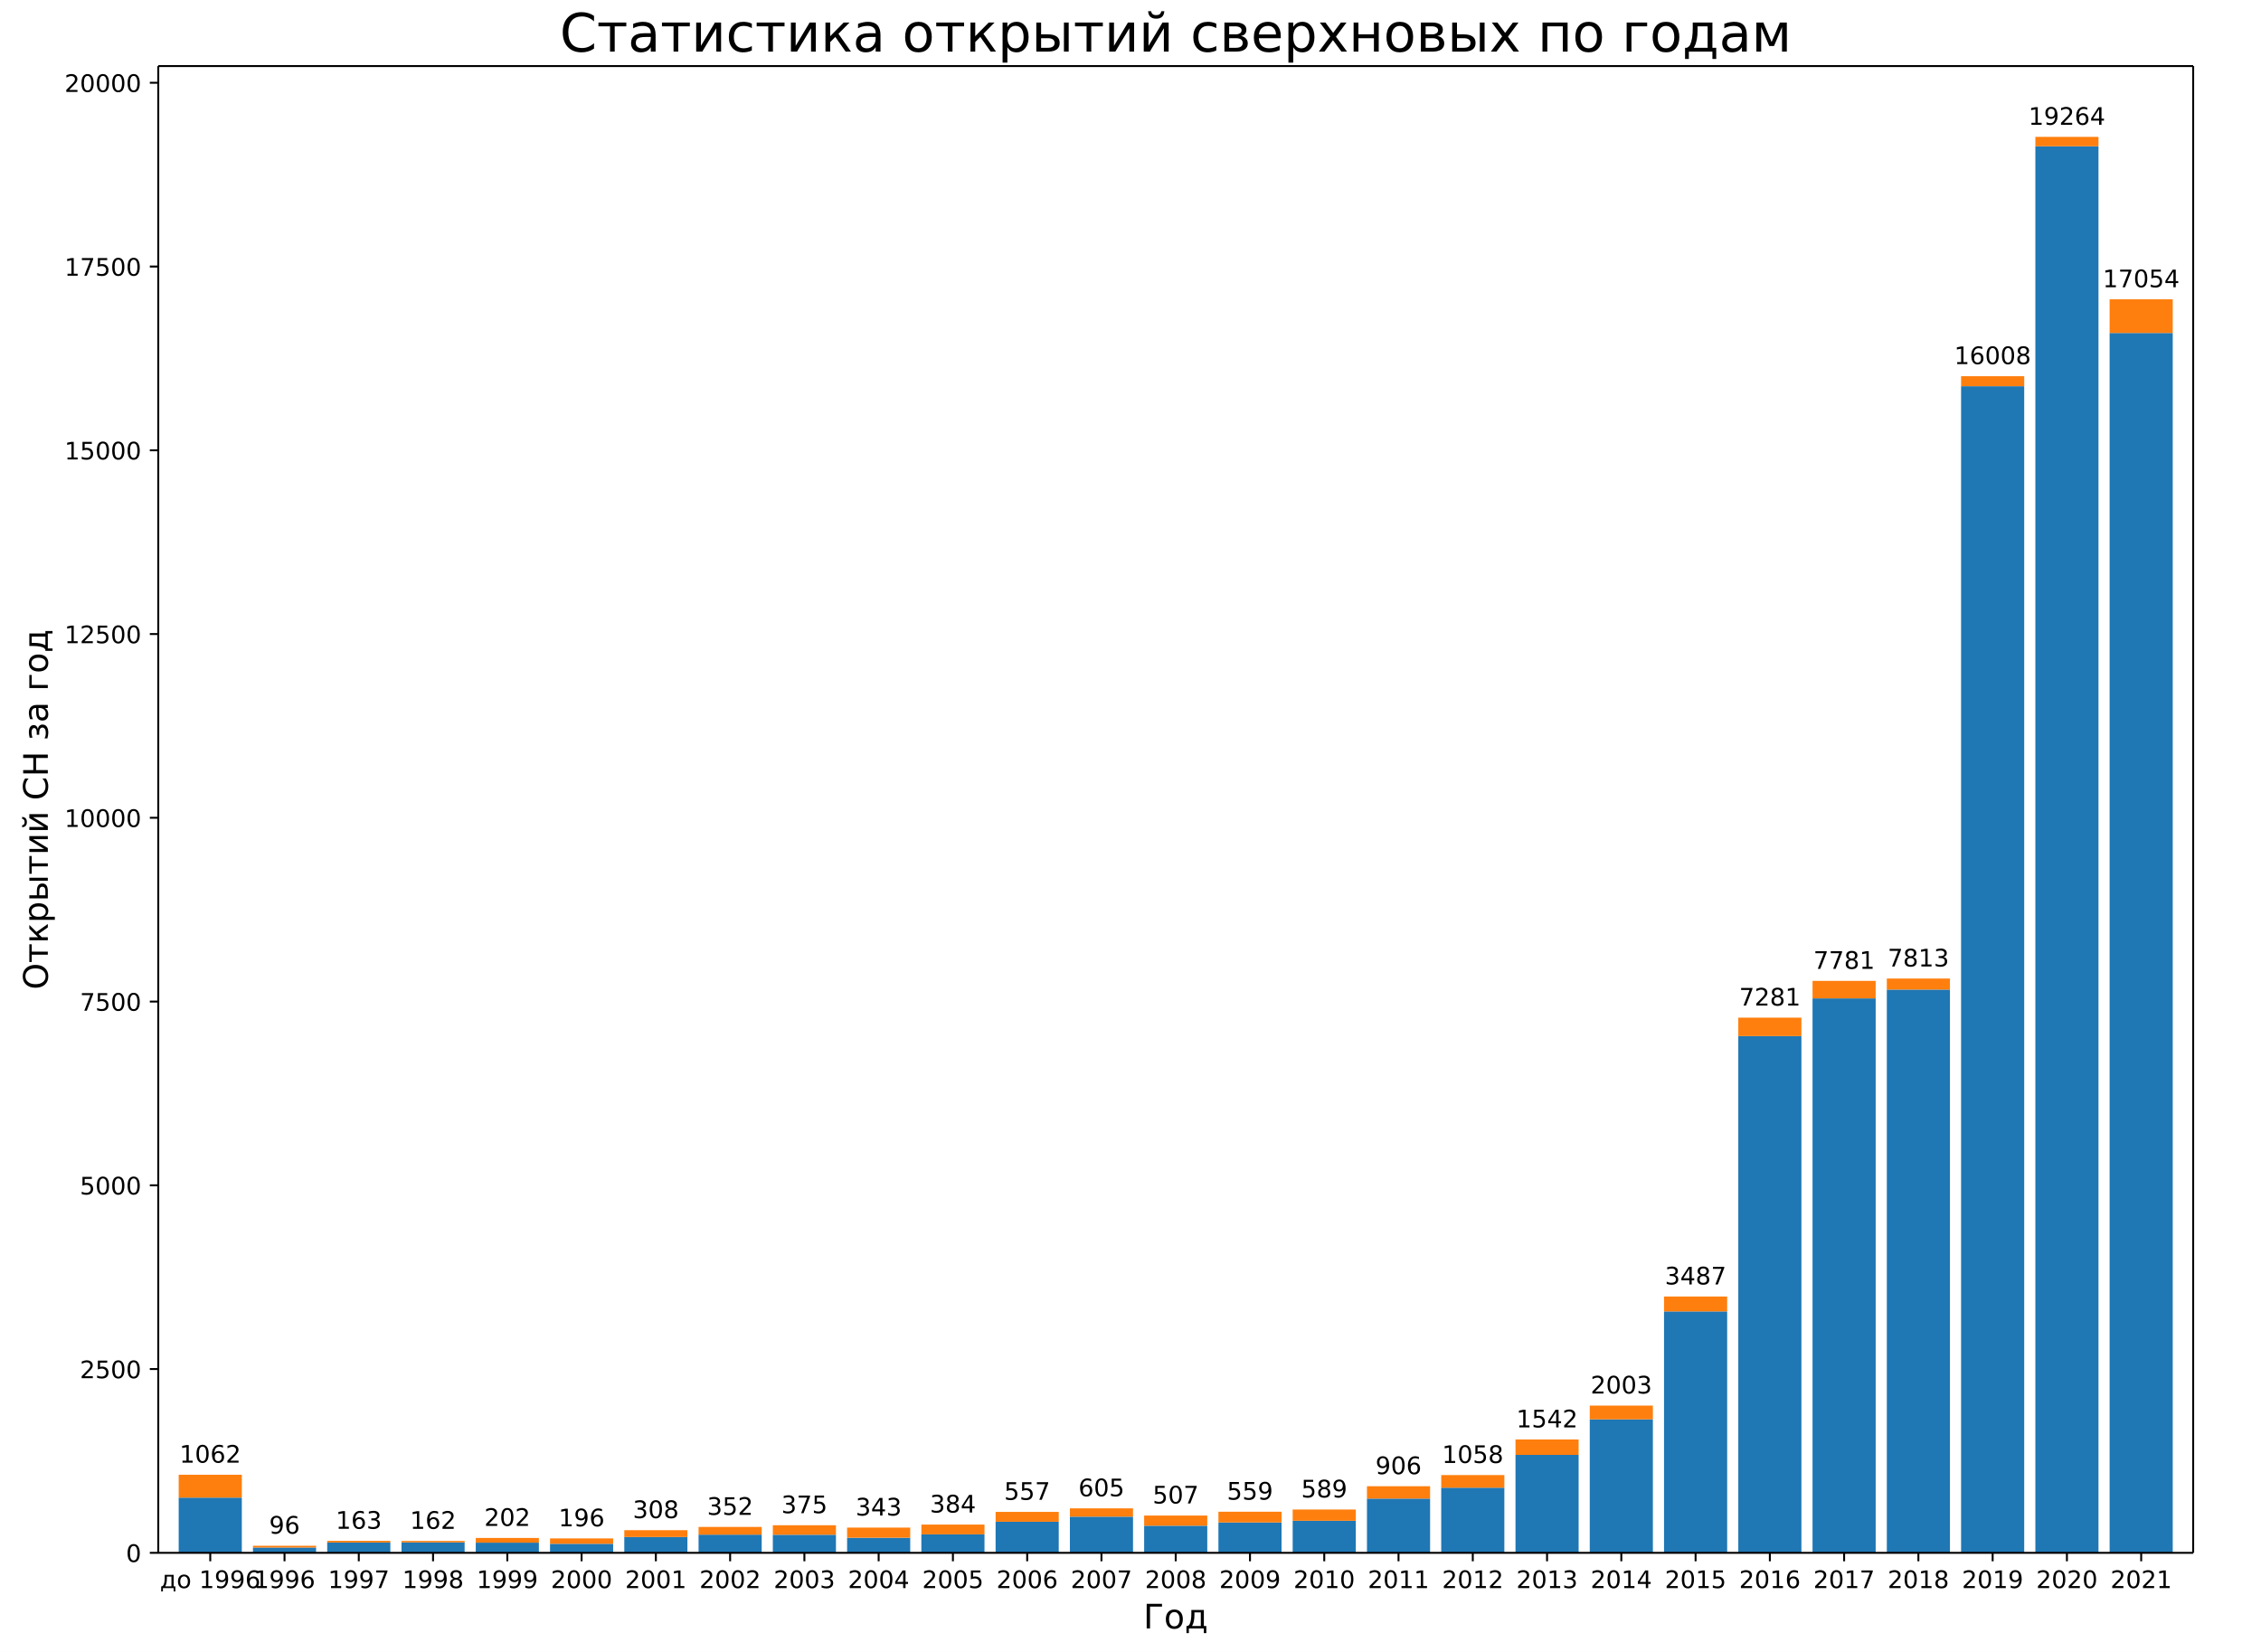
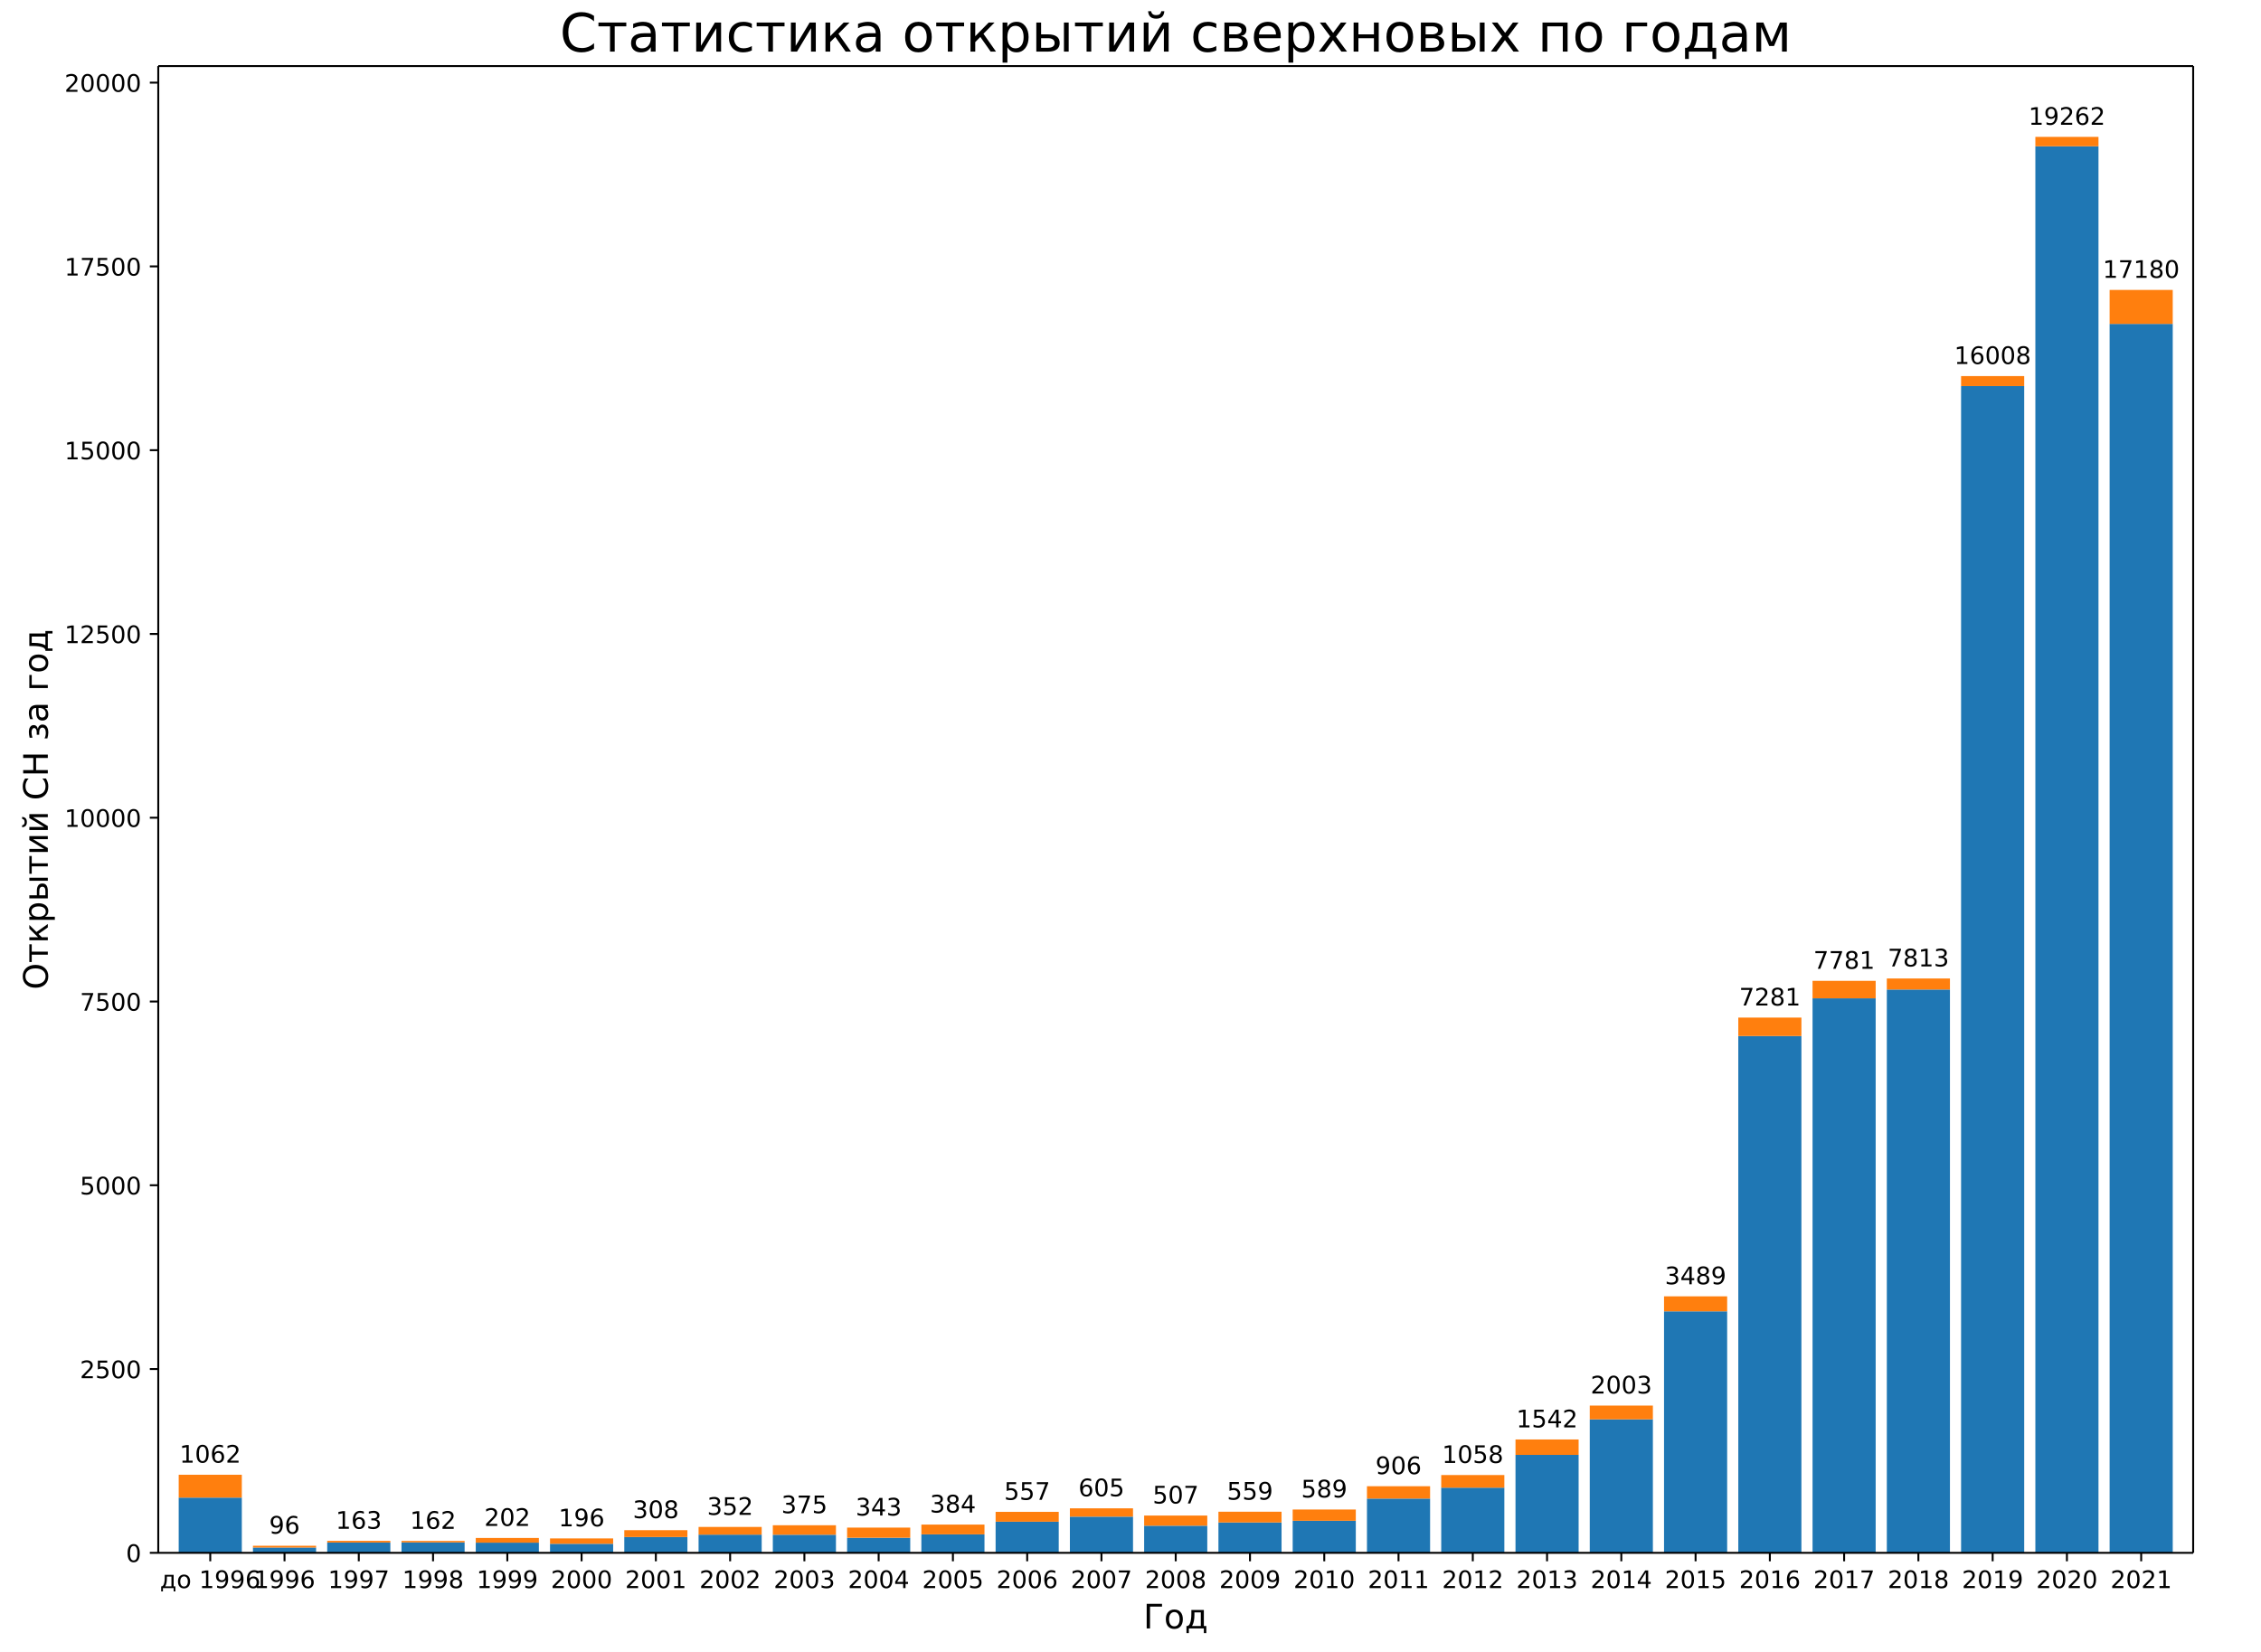
<svg xmlns="http://www.w3.org/2000/svg" xmlns:xlink="http://www.w3.org/1999/xlink" width="936pt" height="684pt" version="1.1" viewBox="0 0 936 684">
  <defs>
    <style type="text/css">*{stroke-linecap:butt;stroke-linejoin:round;}</style>
  </defs>
  <path d="m0 684h936v-684h-936z" fill="#fff" />
  <path d="m65.52 642.96h842.4v-615.6h-842.4z" fill="#fff" />
-   <path d="m73.975 642.96h26.133v-22.856h-26.133z" clip-path="url(#a)" fill="#1f77b4" />
-   <path d="m104.72 642.96h26.133v-2.191h-26.133z" clip-path="url(#a)" fill="#1f77b4" />
+   <path d="m73.975 642.96h26.133v-22.859h-26.133z" clip-path="url(#a)" fill="#1f77b4" />
+   <path d="m104.72 642.96h26.133v-2.192h-26.133z" clip-path="url(#a)" fill="#1f77b4" />
  <path d="m135.46 642.96h26.133v-4.261h-26.133z" clip-path="url(#a)" fill="#1f77b4" />
  <path d="m166.21 642.96h26.133v-4.322h-26.133z" clip-path="url(#a)" fill="#1f77b4" />
  <path d="m196.95 642.96h26.133v-4.2h-26.133z" clip-path="url(#a)" fill="#1f77b4" />
-   <path d="m227.7 642.96h26.133v-3.743h-26.133z" clip-path="url(#a)" fill="#1f77b4" />
-   <path d="m258.44 642.96h26.133v-6.543h-26.133z" clip-path="url(#a)" fill="#1f77b4" />
-   <path d="m289.19 642.96h26.133v-7.517h-26.133z" clip-path="url(#a)" fill="#1f77b4" />
-   <path d="m319.93 642.96h26.133v-7.487h-26.133z" clip-path="url(#a)" fill="#1f77b4" />
-   <path d="m350.68 642.96h26.133v-6.239h-26.133z" clip-path="url(#a)" fill="#1f77b4" />
-   <path d="m381.42 642.96h26.133v-7.639h-26.133z" clip-path="url(#a)" fill="#1f77b4" />
-   <path d="m412.16 642.96h26.133v-12.874h-26.133z" clip-path="url(#a)" fill="#1f77b4" />
-   <path d="m442.91 642.96h26.133v-14.974h-26.133z" clip-path="url(#a)" fill="#1f77b4" />
-   <path d="m473.65 642.96h26.133v-11.23h-26.133z" clip-path="url(#a)" fill="#1f77b4" />
-   <path d="m504.4 642.96h26.133v-12.569h-26.133z" clip-path="url(#a)" fill="#1f77b4" />
-   <path d="m535.14 642.96h26.133v-13.269h-26.133z" clip-path="url(#a)" fill="#1f77b4" />
-   <path d="m565.89 642.96h26.133v-22.46h-26.133z" clip-path="url(#a)" fill="#1f77b4" />
-   <path d="m596.63 642.96h26.133v-26.965h-26.133z" clip-path="url(#a)" fill="#1f77b4" />
-   <path d="m627.38 642.96h26.133v-40.538h-26.133z" clip-path="url(#a)" fill="#1f77b4" />
-   <path d="m658.12 642.96h26.133v-55.269h-26.133z" clip-path="url(#a)" fill="#1f77b4" />
-   <path d="m688.87 642.96h26.133v-99.946h-26.133z" clip-path="url(#a)" fill="#1f77b4" />
-   <path d="m719.61 642.96h26.133v-213.95h-26.133z" clip-path="url(#a)" fill="#1f77b4" />
-   <path d="m750.35 642.96h26.133v-229.57h-26.133z" clip-path="url(#a)" fill="#1f77b4" />
-   <path d="m781.1 642.96h26.133v-233.22h-26.133z" clip-path="url(#a)" fill="#1f77b4" />
-   <path d="m811.84 642.96h26.133v-483.05h-26.133z" clip-path="url(#a)" fill="#1f77b4" />
+   <path d="m227.7 642.96h26.133v-3.744h-26.133z" clip-path="url(#a)" fill="#1f77b4" />
+   <path d="m258.44 642.96h26.133v-6.544h-26.133z" clip-path="url(#a)" fill="#1f77b4" />
+   <path d="m289.19 642.96h26.133v-7.518h-26.133z" clip-path="url(#a)" fill="#1f77b4" />
+   <path d="m319.93 642.96h26.133v-7.488h-26.133z" clip-path="url(#a)" fill="#1f77b4" />
+   <path d="m350.68 642.96h26.133v-6.24h-26.133z" clip-path="url(#a)" fill="#1f77b4" />
+   <path d="m381.42 642.96h26.133v-7.64h-26.133z" clip-path="url(#a)" fill="#1f77b4" />
+   <path d="m412.16 642.96h26.133v-12.875h-26.133z" clip-path="url(#a)" fill="#1f77b4" />
+   <path d="m442.91 642.96h26.133v-14.975h-26.133z" clip-path="url(#a)" fill="#1f77b4" />
+   <path d="m473.65 642.96h26.133v-11.231h-26.133z" clip-path="url(#a)" fill="#1f77b4" />
+   <path d="m504.4 642.96h26.133v-12.571h-26.133z" clip-path="url(#a)" fill="#1f77b4" />
+   <path d="m535.14 642.96h26.133v-13.271h-26.133z" clip-path="url(#a)" fill="#1f77b4" />
+   <path d="m565.89 642.96h26.133v-22.463h-26.133z" clip-path="url(#a)" fill="#1f77b4" />
+   <path d="m596.63 642.96h26.133v-26.968h-26.133z" clip-path="url(#a)" fill="#1f77b4" />
+   <path d="m627.38 642.96h26.133v-40.543h-26.133z" clip-path="url(#a)" fill="#1f77b4" />
+   <path d="m658.12 642.96h26.133v-55.274h-26.133z" clip-path="url(#a)" fill="#1f77b4" />
+   <path d="m688.87 642.96h26.133v-99.987h-26.133z" clip-path="url(#a)" fill="#1f77b4" />
+   <path d="m719.61 642.96h26.133v-213.98h-26.133z" clip-path="url(#a)" fill="#1f77b4" />
+   <path d="m750.35 642.96h26.133v-229.59h-26.133z" clip-path="url(#a)" fill="#1f77b4" />
+   <path d="m781.1 642.96h26.133v-233.24h-26.133z" clip-path="url(#a)" fill="#1f77b4" />
+   <path d="m811.84 642.96h26.133v-483.1h-26.133z" clip-path="url(#a)" fill="#1f77b4" />
  <path d="m842.59 642.96h26.133v-582.39h-26.133z" clip-path="url(#a)" fill="#1f77b4" />
-   <path d="m873.33 642.96h26.133v-505.09h-26.133z" clip-path="url(#a)" fill="#1f77b4" />
-   <path d="m73.975 620.1h26.133v-9.465h-26.133z" clip-path="url(#a)" fill="#ff7f0e" />
-   <path d="m104.72 640.77h26.133v-0.73h-26.133z" clip-path="url(#a)" fill="#ff7f0e" />
+   <path d="m873.33 642.96h26.133v-508.85h-26.133z" clip-path="url(#a)" fill="#1f77b4" />
+   <path d="m73.975 620.1h26.133v-9.466h-26.133z" clip-path="url(#a)" fill="#ff7f0e" />
+   <path d="m104.72 640.77h26.133v-0.731h-26.133z" clip-path="url(#a)" fill="#ff7f0e" />
  <path d="m135.46 638.7h26.133v-0.7h-26.133z" clip-path="url(#a)" fill="#ff7f0e" />
  <path d="m166.21 638.64h26.133v-0.609h-26.133z" clip-path="url(#a)" fill="#ff7f0e" />
  <path d="m196.95 638.76h26.133v-1.948h-26.133z" clip-path="url(#a)" fill="#ff7f0e" />
  <path d="m227.7 639.22h26.133v-2.222h-26.133z" clip-path="url(#a)" fill="#ff7f0e" />
-   <path d="m258.44 636.42h26.133v-2.83h-26.133z" clip-path="url(#a)" fill="#ff7f0e" />
+   <path d="m258.44 636.42h26.133v-2.831h-26.133z" clip-path="url(#a)" fill="#ff7f0e" />
  <path d="m289.19 635.44h26.133v-3.196h-26.133z" clip-path="url(#a)" fill="#ff7f0e" />
  <path d="m319.93 635.47h26.133v-3.926h-26.133z" clip-path="url(#a)" fill="#ff7f0e" />
  <path d="m350.68 636.72h26.133v-4.2h-26.133z" clip-path="url(#a)" fill="#ff7f0e" />
  <path d="m381.42 635.32h26.133v-4.048h-26.133z" clip-path="url(#a)" fill="#ff7f0e" />
-   <path d="m412.16 630.09h26.133v-4.078h-26.133z" clip-path="url(#a)" fill="#ff7f0e" />
-   <path d="m442.91 627.99h26.133v-3.439h-26.133z" clip-path="url(#a)" fill="#ff7f0e" />
+   <path d="m412.16 630.08h26.133v-4.079h-26.133z" clip-path="url(#a)" fill="#ff7f0e" />
+   <path d="m442.91 627.98h26.133v-3.439h-26.133z" clip-path="url(#a)" fill="#ff7f0e" />
  <path d="m473.65 631.73h26.133v-4.2h-26.133z" clip-path="url(#a)" fill="#ff7f0e" />
-   <path d="m504.4 630.39h26.133v-4.443h-26.133z" clip-path="url(#a)" fill="#ff7f0e" />
-   <path d="m535.14 629.69h26.133v-4.656h-26.133z" clip-path="url(#a)" fill="#ff7f0e" />
-   <path d="m565.89 620.5h26.133v-5.113h-26.133z" clip-path="url(#a)" fill="#ff7f0e" />
-   <path d="m596.63 616h26.133v-5.235h-26.133z" clip-path="url(#a)" fill="#ff7f0e" />
-   <path d="m627.38 602.42h26.133v-6.391h-26.133z" clip-path="url(#a)" fill="#ff7f0e" />
-   <path d="m658.12 587.69h26.133v-5.691h-26.133z" clip-path="url(#a)" fill="#ff7f0e" />
-   <path d="m688.87 543.01h26.133v-6.178h-26.133z" clip-path="url(#a)" fill="#ff7f0e" />
-   <path d="m719.61 429.01h26.133v-7.639h-26.133z" clip-path="url(#a)" fill="#ff7f0e" />
-   <path d="m750.35 413.39h26.133v-7.243h-26.133z" clip-path="url(#a)" fill="#ff7f0e" />
-   <path d="m781.1 409.74h26.133v-4.565h-26.133z" clip-path="url(#a)" fill="#ff7f0e" />
-   <path d="m811.84 159.91h26.133v-4.139h-26.133z" clip-path="url(#a)" fill="#ff7f0e" />
+   <path d="m504.4 630.39h26.133v-4.444h-26.133z" clip-path="url(#a)" fill="#ff7f0e" />
+   <path d="m535.14 629.69h26.133v-4.657h-26.133z" clip-path="url(#a)" fill="#ff7f0e" />
+   <path d="m565.89 620.5h26.133v-5.114h-26.133z" clip-path="url(#a)" fill="#ff7f0e" />
+   <path d="m596.63 615.99h26.133v-5.235h-26.133z" clip-path="url(#a)" fill="#ff7f0e" />
+   <path d="m627.38 602.42h26.133v-6.392h-26.133z" clip-path="url(#a)" fill="#ff7f0e" />
+   <path d="m658.12 587.69h26.133v-5.692h-26.133z" clip-path="url(#a)" fill="#ff7f0e" />
+   <path d="m688.87 542.97h26.133v-6.209h-26.133z" clip-path="url(#a)" fill="#ff7f0e" />
+   <path d="m719.61 428.98h26.133v-7.64h-26.133z" clip-path="url(#a)" fill="#ff7f0e" />
+   <path d="m750.35 413.37h26.133v-7.244h-26.133z" clip-path="url(#a)" fill="#ff7f0e" />
+   <path d="m781.1 409.72h26.133v-4.566h-26.133z" clip-path="url(#a)" fill="#ff7f0e" />
+   <path d="m811.84 159.86h26.133v-4.139h-26.133z" clip-path="url(#a)" fill="#ff7f0e" />
  <path d="m842.59 60.57h26.133v-3.896h-26.133z" clip-path="url(#a)" fill="#ff7f0e" />
-   <path d="m873.33 137.87h26.133v-13.939h-26.133z" clip-path="url(#a)" fill="#ff7f0e" />
+   <path d="m873.33 134.11h26.133v-14.062h-26.133z" clip-path="url(#a)" fill="#ff7f0e" />
  <defs>
    <path id="b" d="m0 0v3.5" stroke="#000" stroke-width=".8" />
  </defs>
  <use x="87.041" y="642.96" stroke="#000000" stroke-width=".8" xlink:href="#b" />
  <text transform="rotate(-0 87.041 657.56)" x="87.041" y="657.558" font-family="DejaVu Sans" font-size="10px" text-anchor="middle">до 1996</text>
  <use x="117.786" y="642.96" stroke="#000000" stroke-width=".8" xlink:href="#b" />
  <text transform="rotate(-0 117.79 657.56)" x="117.786" y="657.558" font-family="DejaVu Sans" font-size="10px" text-anchor="middle">1996</text>
  <use x="148.53" y="642.96" stroke="#000000" stroke-width=".8" xlink:href="#b" />
  <text transform="rotate(-0 148.53 657.56)" x="148.53" y="657.558" font-family="DejaVu Sans" font-size="10px" text-anchor="middle">1997</text>
  <use x="179.275" y="642.96" stroke="#000000" stroke-width=".8" xlink:href="#b" />
  <text transform="rotate(-0 179.27 657.56)" x="179.275" y="657.558" font-family="DejaVu Sans" font-size="10px" text-anchor="middle">1998</text>
  <use x="210.019" y="642.96" stroke="#000000" stroke-width=".8" xlink:href="#b" />
  <text transform="rotate(-0 210.02 657.56)" x="210.019" y="657.558" font-family="DejaVu Sans" font-size="10px" text-anchor="middle">1999</text>
  <use x="240.764" y="642.96" stroke="#000000" stroke-width=".8" xlink:href="#b" />
  <text transform="rotate(-0 240.76 657.56)" x="240.764" y="657.558" font-family="DejaVu Sans" font-size="10px" text-anchor="middle">2000</text>
  <use x="271.508" y="642.96" stroke="#000000" stroke-width=".8" xlink:href="#b" />
  <text transform="rotate(-0 271.51 657.56)" x="271.508" y="657.558" font-family="DejaVu Sans" font-size="10px" text-anchor="middle">2001</text>
  <use x="302.253" y="642.96" stroke="#000000" stroke-width=".8" xlink:href="#b" />
  <text transform="rotate(-0 302.25 657.56)" x="302.253" y="657.558" font-family="DejaVu Sans" font-size="10px" text-anchor="middle">2002</text>
  <use x="332.997" y="642.96" stroke="#000000" stroke-width=".8" xlink:href="#b" />
  <text transform="rotate(-0 333 657.56)" x="332.997" y="657.558" font-family="DejaVu Sans" font-size="10px" text-anchor="middle">2003</text>
  <use x="363.742" y="642.96" stroke="#000000" stroke-width=".8" xlink:href="#b" />
  <text transform="rotate(-0 363.74 657.56)" x="363.742" y="657.558" font-family="DejaVu Sans" font-size="10px" text-anchor="middle">2004</text>
  <use x="394.486" y="642.96" stroke="#000000" stroke-width=".8" xlink:href="#b" />
  <text transform="rotate(-0 394.49 657.56)" x="394.486" y="657.558" font-family="DejaVu Sans" font-size="10px" text-anchor="middle">2005</text>
  <use x="425.231" y="642.96" stroke="#000000" stroke-width=".8" xlink:href="#b" />
  <text transform="rotate(-0 425.23 657.56)" x="425.231" y="657.558" font-family="DejaVu Sans" font-size="10px" text-anchor="middle">2006</text>
  <use x="455.975" y="642.96" stroke="#000000" stroke-width=".8" xlink:href="#b" />
  <text transform="rotate(-0 455.98 657.56)" x="455.975" y="657.558" font-family="DejaVu Sans" font-size="10px" text-anchor="middle">2007</text>
  <use x="486.72" y="642.96" stroke="#000000" stroke-width=".8" xlink:href="#b" />
  <text transform="rotate(-0 486.72 657.56)" x="486.72" y="657.558" font-family="DejaVu Sans" font-size="10px" text-anchor="middle">2008</text>
  <use x="517.465" y="642.96" stroke="#000000" stroke-width=".8" xlink:href="#b" />
  <text transform="rotate(-0 517.46 657.56)" x="517.465" y="657.558" font-family="DejaVu Sans" font-size="10px" text-anchor="middle">2009</text>
  <use x="548.209" y="642.96" stroke="#000000" stroke-width=".8" xlink:href="#b" />
  <text transform="rotate(-0 548.21 657.56)" x="548.209" y="657.558" font-family="DejaVu Sans" font-size="10px" text-anchor="middle">2010</text>
  <use x="578.954" y="642.96" stroke="#000000" stroke-width=".8" xlink:href="#b" />
  <text transform="rotate(-0 578.95 657.56)" x="578.954" y="657.558" font-family="DejaVu Sans" font-size="10px" text-anchor="middle">2011</text>
  <use x="609.698" y="642.96" stroke="#000000" stroke-width=".8" xlink:href="#b" />
  <text transform="rotate(-0 609.7 657.56)" x="609.698" y="657.558" font-family="DejaVu Sans" font-size="10px" text-anchor="middle">2012</text>
  <use x="640.443" y="642.96" stroke="#000000" stroke-width=".8" xlink:href="#b" />
  <text transform="rotate(-0 640.44 657.56)" x="640.443" y="657.558" font-family="DejaVu Sans" font-size="10px" text-anchor="middle">2013</text>
  <use x="671.187" y="642.96" stroke="#000000" stroke-width=".8" xlink:href="#b" />
  <text transform="rotate(-0 671.19 657.56)" x="671.187" y="657.558" font-family="DejaVu Sans" font-size="10px" text-anchor="middle">2014</text>
  <use x="701.932" y="642.96" stroke="#000000" stroke-width=".8" xlink:href="#b" />
  <text transform="rotate(-0 701.93 657.56)" x="701.932" y="657.558" font-family="DejaVu Sans" font-size="10px" text-anchor="middle">2015</text>
  <use x="732.676" y="642.96" stroke="#000000" stroke-width=".8" xlink:href="#b" />
  <text transform="rotate(-0 732.68 657.56)" x="732.676" y="657.558" font-family="DejaVu Sans" font-size="10px" text-anchor="middle">2016</text>
  <use x="763.421" y="642.96" stroke="#000000" stroke-width=".8" xlink:href="#b" />
  <text transform="rotate(-0 763.42 657.56)" x="763.421" y="657.558" font-family="DejaVu Sans" font-size="10px" text-anchor="middle">2017</text>
  <use x="794.165" y="642.96" stroke="#000000" stroke-width=".8" xlink:href="#b" />
  <text transform="rotate(-0 794.17 657.56)" x="794.165" y="657.558" font-family="DejaVu Sans" font-size="10px" text-anchor="middle">2018</text>
  <use x="824.91" y="642.96" stroke="#000000" stroke-width=".8" xlink:href="#b" />
  <text transform="rotate(-0 824.91 657.56)" x="824.91" y="657.558" font-family="DejaVu Sans" font-size="10px" text-anchor="middle">2019</text>
  <use x="855.654" y="642.96" stroke="#000000" stroke-width=".8" xlink:href="#b" />
  <text transform="rotate(-0 855.65 657.56)" x="855.654" y="657.558" font-family="DejaVu Sans" font-size="10px" text-anchor="middle">2020</text>
  <use x="886.399" y="642.96" stroke="#000000" stroke-width=".8" xlink:href="#b" />
  <text transform="rotate(-0 886.4 657.56)" x="886.399" y="657.558" font-family="DejaVu Sans" font-size="10px" text-anchor="middle">2021</text>
  <text transform="rotate(-0 486.72 674.28)" x="486.72" y="674.276" font-family="DejaVu Sans" font-size="14px" text-anchor="middle">Год</text>
  <defs>
    <path id="c" d="m0 0h-3.5" stroke="#000" stroke-width=".8" />
  </defs>
  <use x="65.52" y="642.96" stroke="#000000" stroke-width=".8" xlink:href="#c" />
  <text transform="rotate(-0 58.52 646.76)" x="58.52" y="646.759" font-family="DejaVu Sans" font-size="10px" text-anchor="end">0</text>
-   <use x="65.52" y="566.874" stroke="#000000" stroke-width=".8" xlink:href="#c" />
-   <text transform="rotate(-0 58.52 570.67)" x="58.52" y="570.674" font-family="DejaVu Sans" font-size="10px" text-anchor="end">2500</text>
-   <use x="65.52" y="490.789" stroke="#000000" stroke-width=".8" xlink:href="#c" />
-   <text transform="rotate(-0 58.52 494.59)" x="58.52" y="494.588" font-family="DejaVu Sans" font-size="10px" text-anchor="end">5000</text>
-   <use x="65.52" y="414.703" stroke="#000000" stroke-width=".8" xlink:href="#c" />
-   <text transform="rotate(-0 58.52 418.5)" x="58.52" y="418.502" font-family="DejaVu Sans" font-size="10px" text-anchor="end">7500</text>
-   <use x="65.52" y="338.617" stroke="#000000" stroke-width=".8" xlink:href="#c" />
-   <text transform="rotate(-0 58.52 342.42)" x="58.52" y="342.417" font-family="DejaVu Sans" font-size="10px" text-anchor="end">10000</text>
-   <use x="65.52" y="262.532" stroke="#000000" stroke-width=".8" xlink:href="#c" />
-   <text transform="rotate(-0 58.52 266.33)" x="58.52" y="266.331" font-family="DejaVu Sans" font-size="10px" text-anchor="end">12500</text>
-   <use x="65.52" y="186.446" stroke="#000000" stroke-width=".8" xlink:href="#c" />
-   <text transform="rotate(-0 58.52 190.25)" x="58.52" y="190.245" font-family="DejaVu Sans" font-size="10px" text-anchor="end">15000</text>
-   <use x="65.52" y="110.36" stroke="#000000" stroke-width=".8" xlink:href="#c" />
-   <text transform="rotate(-0 58.52 114.16)" x="58.52" y="114.16" font-family="DejaVu Sans" font-size="10px" text-anchor="end">17500</text>
-   <use x="65.52" y="34.275" stroke="#000000" stroke-width=".8" xlink:href="#c" />
-   <text transform="rotate(-0 58.52 38.074)" x="58.52" y="38.074" font-family="DejaVu Sans" font-size="10px" text-anchor="end">20000</text>
+   <use x="65.52" y="566.866" stroke="#000000" stroke-width=".8" xlink:href="#c" />
+   <text transform="rotate(-0 58.52 570.67)" x="58.52" y="570.666" font-family="DejaVu Sans" font-size="10px" text-anchor="end">2500</text>
+   <use x="65.52" y="490.773" stroke="#000000" stroke-width=".8" xlink:href="#c" />
+   <text transform="rotate(-0 58.52 494.57)" x="58.52" y="494.572" font-family="DejaVu Sans" font-size="10px" text-anchor="end">5000</text>
+   <use x="65.52" y="414.679" stroke="#000000" stroke-width=".8" xlink:href="#c" />
+   <text transform="rotate(-0 58.52 418.48)" x="58.52" y="418.479" font-family="DejaVu Sans" font-size="10px" text-anchor="end">7500</text>
+   <use x="65.52" y="338.586" stroke="#000000" stroke-width=".8" xlink:href="#c" />
+   <text transform="rotate(-0 58.52 342.38)" x="58.52" y="342.385" font-family="DejaVu Sans" font-size="10px" text-anchor="end">10000</text>
+   <use x="65.52" y="262.492" stroke="#000000" stroke-width=".8" xlink:href="#c" />
+   <text transform="rotate(-0 58.52 266.29)" x="58.52" y="266.291" font-family="DejaVu Sans" font-size="10px" text-anchor="end">12500</text>
+   <use x="65.52" y="186.399" stroke="#000000" stroke-width=".8" xlink:href="#c" />
+   <text transform="rotate(-0 58.52 190.2)" x="58.52" y="190.198" font-family="DejaVu Sans" font-size="10px" text-anchor="end">15000</text>
+   <use x="65.52" y="110.305" stroke="#000000" stroke-width=".8" xlink:href="#c" />
+   <text transform="rotate(-0 58.52 114.1)" x="58.52" y="114.104" font-family="DejaVu Sans" font-size="10px" text-anchor="end">17500</text>
+   <use x="65.52" y="34.211" stroke="#000000" stroke-width=".8" xlink:href="#c" />
+   <text transform="rotate(-0 58.52 38.011)" x="58.52" y="38.011" font-family="DejaVu Sans" font-size="10px" text-anchor="end">20000</text>
  <text transform="rotate(-90 19.796 335.16)" x="19.796" y="335.16" font-family="DejaVu Sans" font-size="14px" text-anchor="middle">Открытий СН за год</text>
  <path d="m65.52 642.96v-615.6" fill="none" stroke="#000" stroke-linecap="square" stroke-width=".8" />
  <path d="m907.92 642.96v-615.6" fill="none" stroke="#000" stroke-linecap="square" stroke-width=".8" />
  <path d="m65.52 642.96h842.4" fill="none" stroke="#000" stroke-linecap="square" stroke-width=".8" />
  <path d="m65.52 27.36h842.4" fill="none" stroke="#000" stroke-linecap="square" stroke-width=".8" />
-   <text transform="rotate(-0 87.041 605.64)" x="87.041" y="605.639" font-family="DejaVu Sans" font-size="10px" text-anchor="middle">1062</text>
+   <text transform="rotate(-0 87.041 605.64)" x="87.041" y="605.635" font-family="DejaVu Sans" font-size="10px" text-anchor="middle">1062</text>
  <text transform="rotate(-0 117.79 635.04)" x="117.786" y="635.038" font-family="DejaVu Sans" font-size="10px" text-anchor="middle">96</text>
  <text transform="rotate(-0 148.53 633)" x="148.53" y="632.999" font-family="DejaVu Sans" font-size="10px" text-anchor="middle">163</text>
-   <text transform="rotate(-0 179.27 633.03)" x="179.275" y="633.03" font-family="DejaVu Sans" font-size="10px" text-anchor="middle">162</text>
+   <text transform="rotate(-0 179.27 633.03)" x="179.275" y="633.029" font-family="DejaVu Sans" font-size="10px" text-anchor="middle">162</text>
  <text transform="rotate(-0 210.02 631.81)" x="210.019" y="631.812" font-family="DejaVu Sans" font-size="10px" text-anchor="middle">202</text>
-   <text transform="rotate(-0 240.76 631.99)" x="240.764" y="631.995" font-family="DejaVu Sans" font-size="10px" text-anchor="middle">196</text>
-   <text transform="rotate(-0 271.51 628.59)" x="271.508" y="628.586" font-family="DejaVu Sans" font-size="10px" text-anchor="middle">308</text>
-   <text transform="rotate(-0 302.25 627.25)" x="302.253" y="627.247" font-family="DejaVu Sans" font-size="10px" text-anchor="middle">352</text>
-   <text transform="rotate(-0 333 626.55)" x="332.997" y="626.547" font-family="DejaVu Sans" font-size="10px" text-anchor="middle">375</text>
-   <text transform="rotate(-0 363.74 627.52)" x="363.742" y="627.521" font-family="DejaVu Sans" font-size="10px" text-anchor="middle">343</text>
-   <text transform="rotate(-0 394.49 626.27)" x="394.486" y="626.273" font-family="DejaVu Sans" font-size="10px" text-anchor="middle">384</text>
-   <text transform="rotate(-0 425.23 621.01)" x="425.231" y="621.008" font-family="DejaVu Sans" font-size="10px" text-anchor="middle">557</text>
-   <text transform="rotate(-0 455.98 619.55)" x="455.975" y="619.547" font-family="DejaVu Sans" font-size="10px" text-anchor="middle">605</text>
-   <text transform="rotate(-0 486.72 622.53)" x="486.72" y="622.53" font-family="DejaVu Sans" font-size="10px" text-anchor="middle">507</text>
-   <text transform="rotate(-0 517.46 620.95)" x="517.465" y="620.947" font-family="DejaVu Sans" font-size="10px" text-anchor="middle">559</text>
-   <text transform="rotate(-0 548.21 620.03)" x="548.209" y="620.034" font-family="DejaVu Sans" font-size="10px" text-anchor="middle">589</text>
-   <text transform="rotate(-0 578.95 610.39)" x="578.954" y="610.387" font-family="DejaVu Sans" font-size="10px" text-anchor="middle">906</text>
-   <text transform="rotate(-0 609.7 605.76)" x="609.698" y="605.761" font-family="DejaVu Sans" font-size="10px" text-anchor="middle">1058</text>
-   <text transform="rotate(-0 640.44 591.03)" x="640.443" y="591.03" font-family="DejaVu Sans" font-size="10px" text-anchor="middle">1542</text>
-   <text transform="rotate(-0 671.19 577)" x="671.187" y="577" font-family="DejaVu Sans" font-size="10px" text-anchor="middle">2003</text>
-   <text transform="rotate(-0 701.93 531.84)" x="701.932" y="531.836" font-family="DejaVu Sans" font-size="10px" text-anchor="middle">3487</text>
-   <text transform="rotate(-0 732.68 416.37)" x="732.676" y="416.368" font-family="DejaVu Sans" font-size="10px" text-anchor="middle">7281</text>
-   <text transform="rotate(-0 763.42 401.15)" x="763.421" y="401.151" font-family="DejaVu Sans" font-size="10px" text-anchor="middle">7781</text>
-   <text transform="rotate(-0 794.17 400.18)" x="794.165" y="400.177" font-family="DejaVu Sans" font-size="10px" text-anchor="middle">7813</text>
-   <text transform="rotate(-0 824.91 150.77)" x="824.91" y="150.768" font-family="DejaVu Sans" font-size="10px" text-anchor="middle">16008</text>
-   <text transform="rotate(-0 855.65 51.674)" x="855.654" y="51.674" font-family="DejaVu Sans" font-size="10px" text-anchor="middle">19264</text>
-   <text transform="rotate(-0 886.4 118.93)" x="886.399" y="118.934" font-family="DejaVu Sans" font-size="10px" text-anchor="middle">17054</text>
+   <text transform="rotate(-0 240.76 631.99)" x="240.764" y="631.994" font-family="DejaVu Sans" font-size="10px" text-anchor="middle">196</text>
+   <text transform="rotate(-0 271.51 628.59)" x="271.508" y="628.585" font-family="DejaVu Sans" font-size="10px" text-anchor="middle">308</text>
+   <text transform="rotate(-0 302.25 627.25)" x="302.253" y="627.246" font-family="DejaVu Sans" font-size="10px" text-anchor="middle">352</text>
+   <text transform="rotate(-0 333 626.55)" x="332.997" y="626.546" font-family="DejaVu Sans" font-size="10px" text-anchor="middle">375</text>
+   <text transform="rotate(-0 363.74 627.52)" x="363.742" y="627.52" font-family="DejaVu Sans" font-size="10px" text-anchor="middle">343</text>
+   <text transform="rotate(-0 394.49 626.27)" x="394.486" y="626.272" font-family="DejaVu Sans" font-size="10px" text-anchor="middle">384</text>
+   <text transform="rotate(-0 425.23 621.01)" x="425.231" y="621.006" font-family="DejaVu Sans" font-size="10px" text-anchor="middle">557</text>
+   <text transform="rotate(-0 455.98 619.55)" x="455.975" y="619.545" font-family="DejaVu Sans" font-size="10px" text-anchor="middle">605</text>
+   <text transform="rotate(-0 486.72 622.53)" x="486.72" y="622.528" font-family="DejaVu Sans" font-size="10px" text-anchor="middle">507</text>
+   <text transform="rotate(-0 517.46 620.95)" x="517.465" y="620.945" font-family="DejaVu Sans" font-size="10px" text-anchor="middle">559</text>
+   <text transform="rotate(-0 548.21 620.03)" x="548.209" y="620.032" font-family="DejaVu Sans" font-size="10px" text-anchor="middle">589</text>
+   <text transform="rotate(-0 578.95 610.38)" x="578.954" y="610.384" font-family="DejaVu Sans" font-size="10px" text-anchor="middle">906</text>
+   <text transform="rotate(-0 609.7 605.76)" x="609.698" y="605.757" font-family="DejaVu Sans" font-size="10px" text-anchor="middle">1058</text>
+   <text transform="rotate(-0 640.44 591.03)" x="640.443" y="591.025" font-family="DejaVu Sans" font-size="10px" text-anchor="middle">1542</text>
+   <text transform="rotate(-0 671.19 576.99)" x="671.187" y="576.994" font-family="DejaVu Sans" font-size="10px" text-anchor="middle">2003</text>
+   <text transform="rotate(-0 701.93 531.76)" x="701.932" y="531.764" font-family="DejaVu Sans" font-size="10px" text-anchor="middle">3489</text>
+   <text transform="rotate(-0 732.68 416.35)" x="732.676" y="416.345" font-family="DejaVu Sans" font-size="10px" text-anchor="middle">7281</text>
+   <text transform="rotate(-0 763.42 401.13)" x="763.421" y="401.126" font-family="DejaVu Sans" font-size="10px" text-anchor="middle">7781</text>
+   <text transform="rotate(-0 794.17 400.15)" x="794.165" y="400.152" font-family="DejaVu Sans" font-size="10px" text-anchor="middle">7813</text>
+   <text transform="rotate(-0 824.91 150.72)" x="824.91" y="150.718" font-family="DejaVu Sans" font-size="10px" text-anchor="middle">16008</text>
+   <text transform="rotate(-0 855.65 51.674)" x="855.654" y="51.674" font-family="DejaVu Sans" font-size="10px" text-anchor="middle">19262</text>
+   <text transform="rotate(-0 886.4 115.05)" x="886.399" y="115.045" font-family="DejaVu Sans" font-size="10px" text-anchor="middle">17180</text>
  <text transform="rotate(-0 486.72 21.36)" x="486.72" y="21.36" font-family="DejaVu Sans" font-size="22px" text-anchor="middle">Статистика открытий сверхновых по годам</text>
  <defs>
    <clipPath id="a">
      <rect x="65.52" y="27.36" width="842.4" height="615.6" />
    </clipPath>
  </defs>
</svg>
